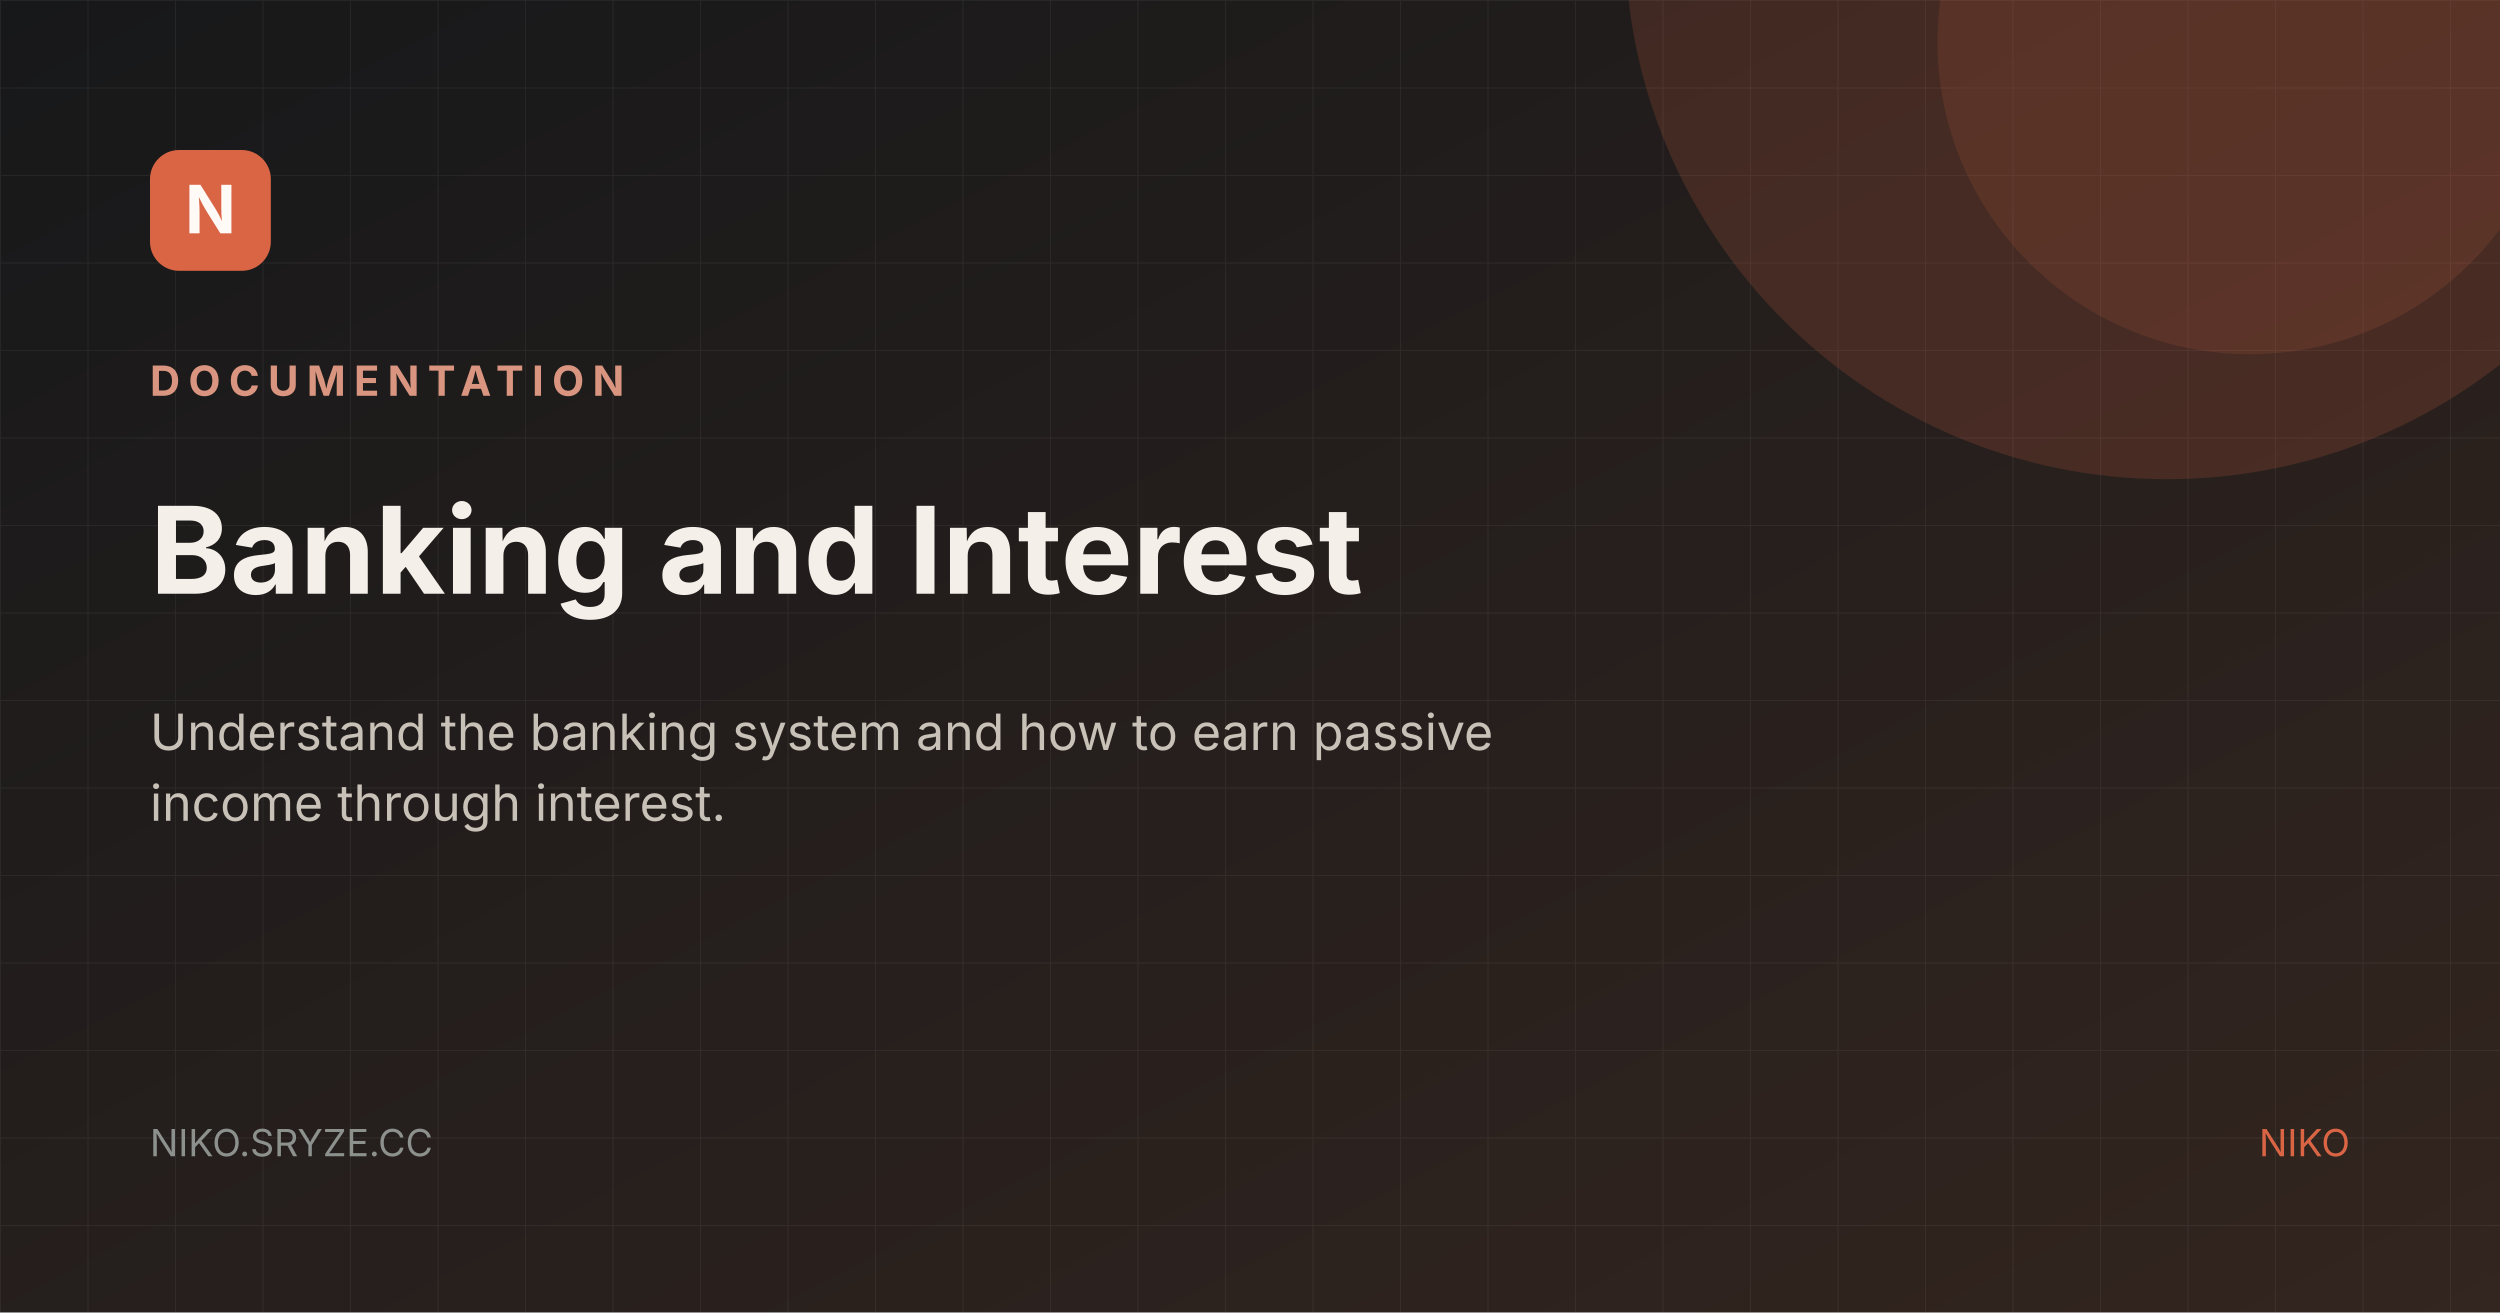
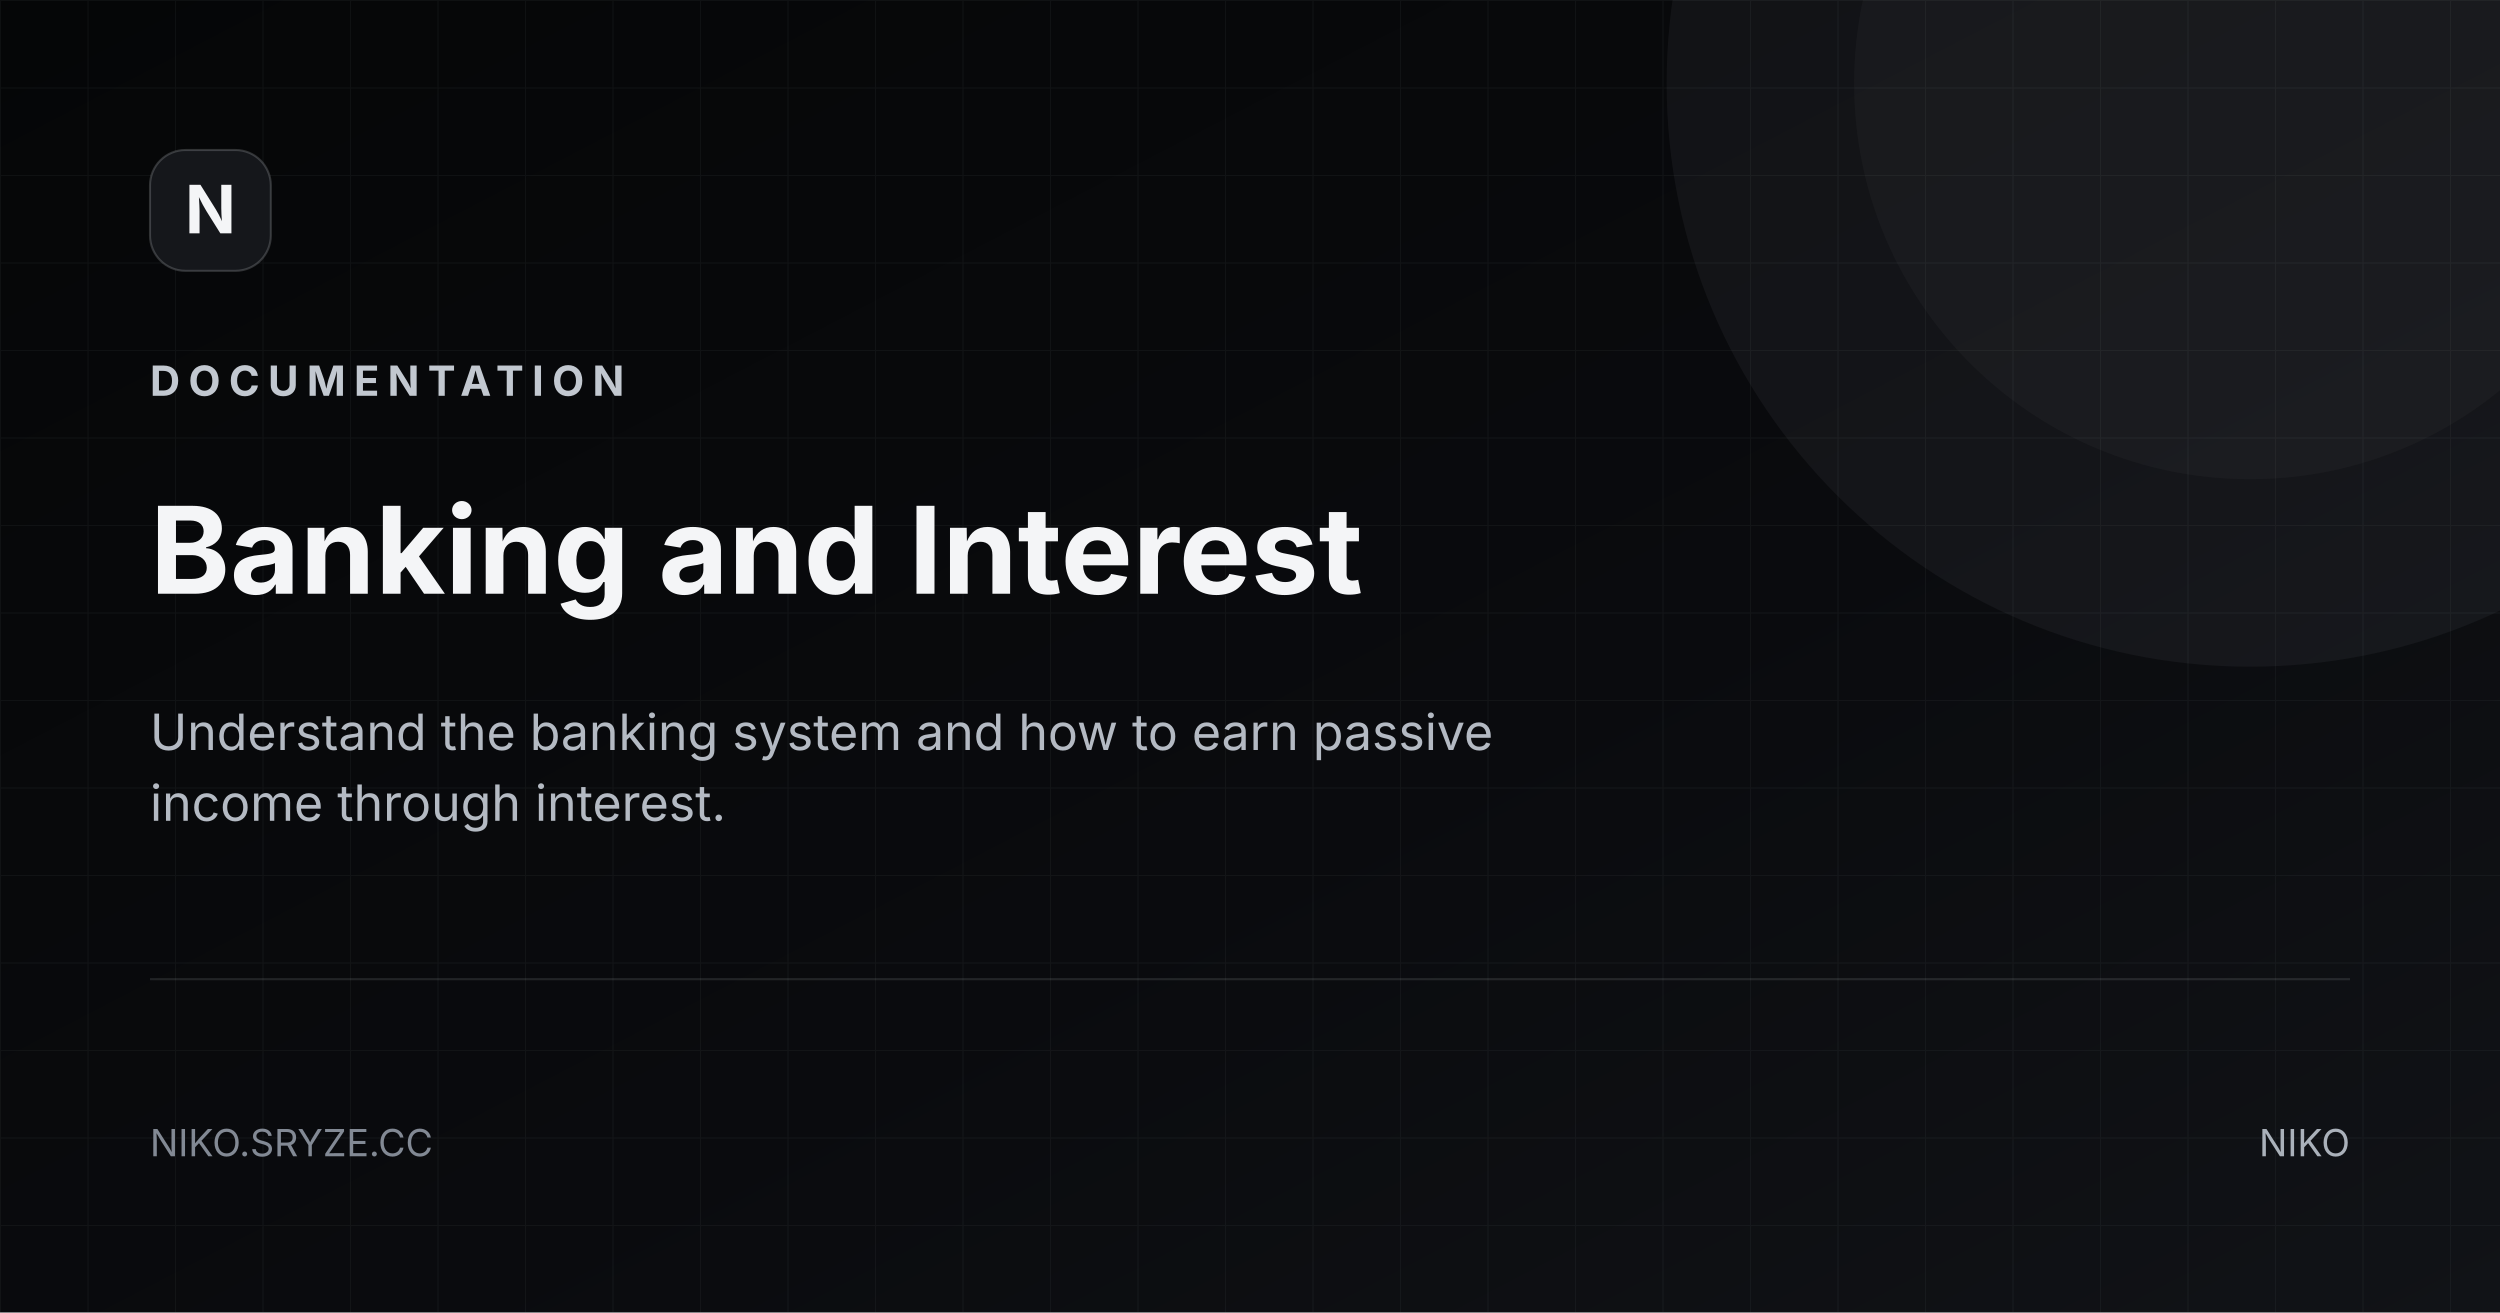
<svg xmlns="http://www.w3.org/2000/svg" width="1200" height="630" viewBox="0 0 1200 630">
  <defs>
    <linearGradient id="bg" x1="0" y1="0" x2="1" y2="1">
-       <stop stop-color="#17181a" />
-       <stop offset="1" stop-color="#33251f" />
+       <stop stop-color="#050607" />
+       <stop offset=".58" stop-color="#0a0b0e" />
+       <stop offset="1" stop-color="#111317" />
    </linearGradient>
    <pattern id="grid" width="42" height="42" patternUnits="userSpaceOnUse">
-       <path d="M42 0H0V42" fill="none" stroke="#f4f0e9" stroke-opacity=".06" />
+       <path d="M42 0H0V42" fill="none" stroke="#dce1e8" stroke-opacity=".045" />
    </pattern>
  </defs>
  <rect width="1200" height="630" fill="url(#bg)" />
  <rect width="1200" height="630" fill="url(#grid)" />
-   <circle cx="1040" cy="-30" r="260" fill="#d96545" fill-opacity=".18" />
-   <circle cx="1080" cy="20" r="150" fill="#d96545" fill-opacity=".14" />
-   <rect x="72" y="72" width="58" height="58" rx="14" fill="#d96545" />
-   <text x="101" y="112" text-anchor="middle" fill="#fffaf5" font-family="Inter,sans-serif" font-size="32" font-weight="700">N</text>
-   <text x="72" y="190" fill="#d9957f" font-family="Inter,sans-serif" font-size="20" font-weight="700" letter-spacing="4">DOCUMENTATION</text>
-   <text x="72" y="285" fill="#f4f0e9" font-family="Inter,sans-serif" font-size="58" font-weight="700">Banking and Interest</text>
-   <text x="72" y="360" fill="#c8c1b8" font-family="Inter,sans-serif" font-size="24">Understand the banking system and how to earn passive</text>
-   <text x="72" y="394" fill="#c8c1b8" font-family="Inter,sans-serif" font-size="24">income through interest.</text>
-   <text x="72" y="555" fill="#8c918e" font-family="Inter,sans-serif" font-size="18">NIKO.SRYZE.CC</text>
-   <text x="1128" y="555" text-anchor="end" fill="#d96545" font-family="Inter,sans-serif" font-size="18">NIKO</text>
+   <circle cx="1080" cy="40" r="280" fill="#aab1ba" fill-opacity=".065" />
+   <circle cx="1080" cy="40" r="190" fill="#d5d9df" fill-opacity=".035" />
+   <path d="M72 470H1128" stroke="#dce1e8" stroke-opacity=".12" />
+   <rect x="72" y="72" width="58" height="58" rx="17" fill="#15171b" stroke="#dce1e8" stroke-opacity=".2" />
+   <text x="101" y="112" text-anchor="middle" fill="#f4f5f7" font-family="Inter,sans-serif" font-size="32" font-weight="700">N</text>
+   <text x="72" y="190" fill="#c2c8d0" font-family="Inter,sans-serif" font-size="20" font-weight="700" letter-spacing="4">DOCUMENTATION</text>
+   <text x="72" y="285" fill="#f4f5f7" font-family="Inter,sans-serif" font-size="58" font-weight="700">Banking and Interest</text>
+   <text x="72" y="360" fill="#b4bac3" font-family="Inter,sans-serif" font-size="24">Understand the banking system and how to earn passive</text>
+   <text x="72" y="394" fill="#b4bac3" font-family="Inter,sans-serif" font-size="24">income through interest.</text>
+   <text x="72" y="555" fill="#828994" font-family="Inter,sans-serif" font-size="18">NIKO.SRYZE.CC</text>
+   <text x="1128" y="555" text-anchor="end" fill="#aab1ba" font-family="Inter,sans-serif" font-size="18">NIKO</text>
</svg>
